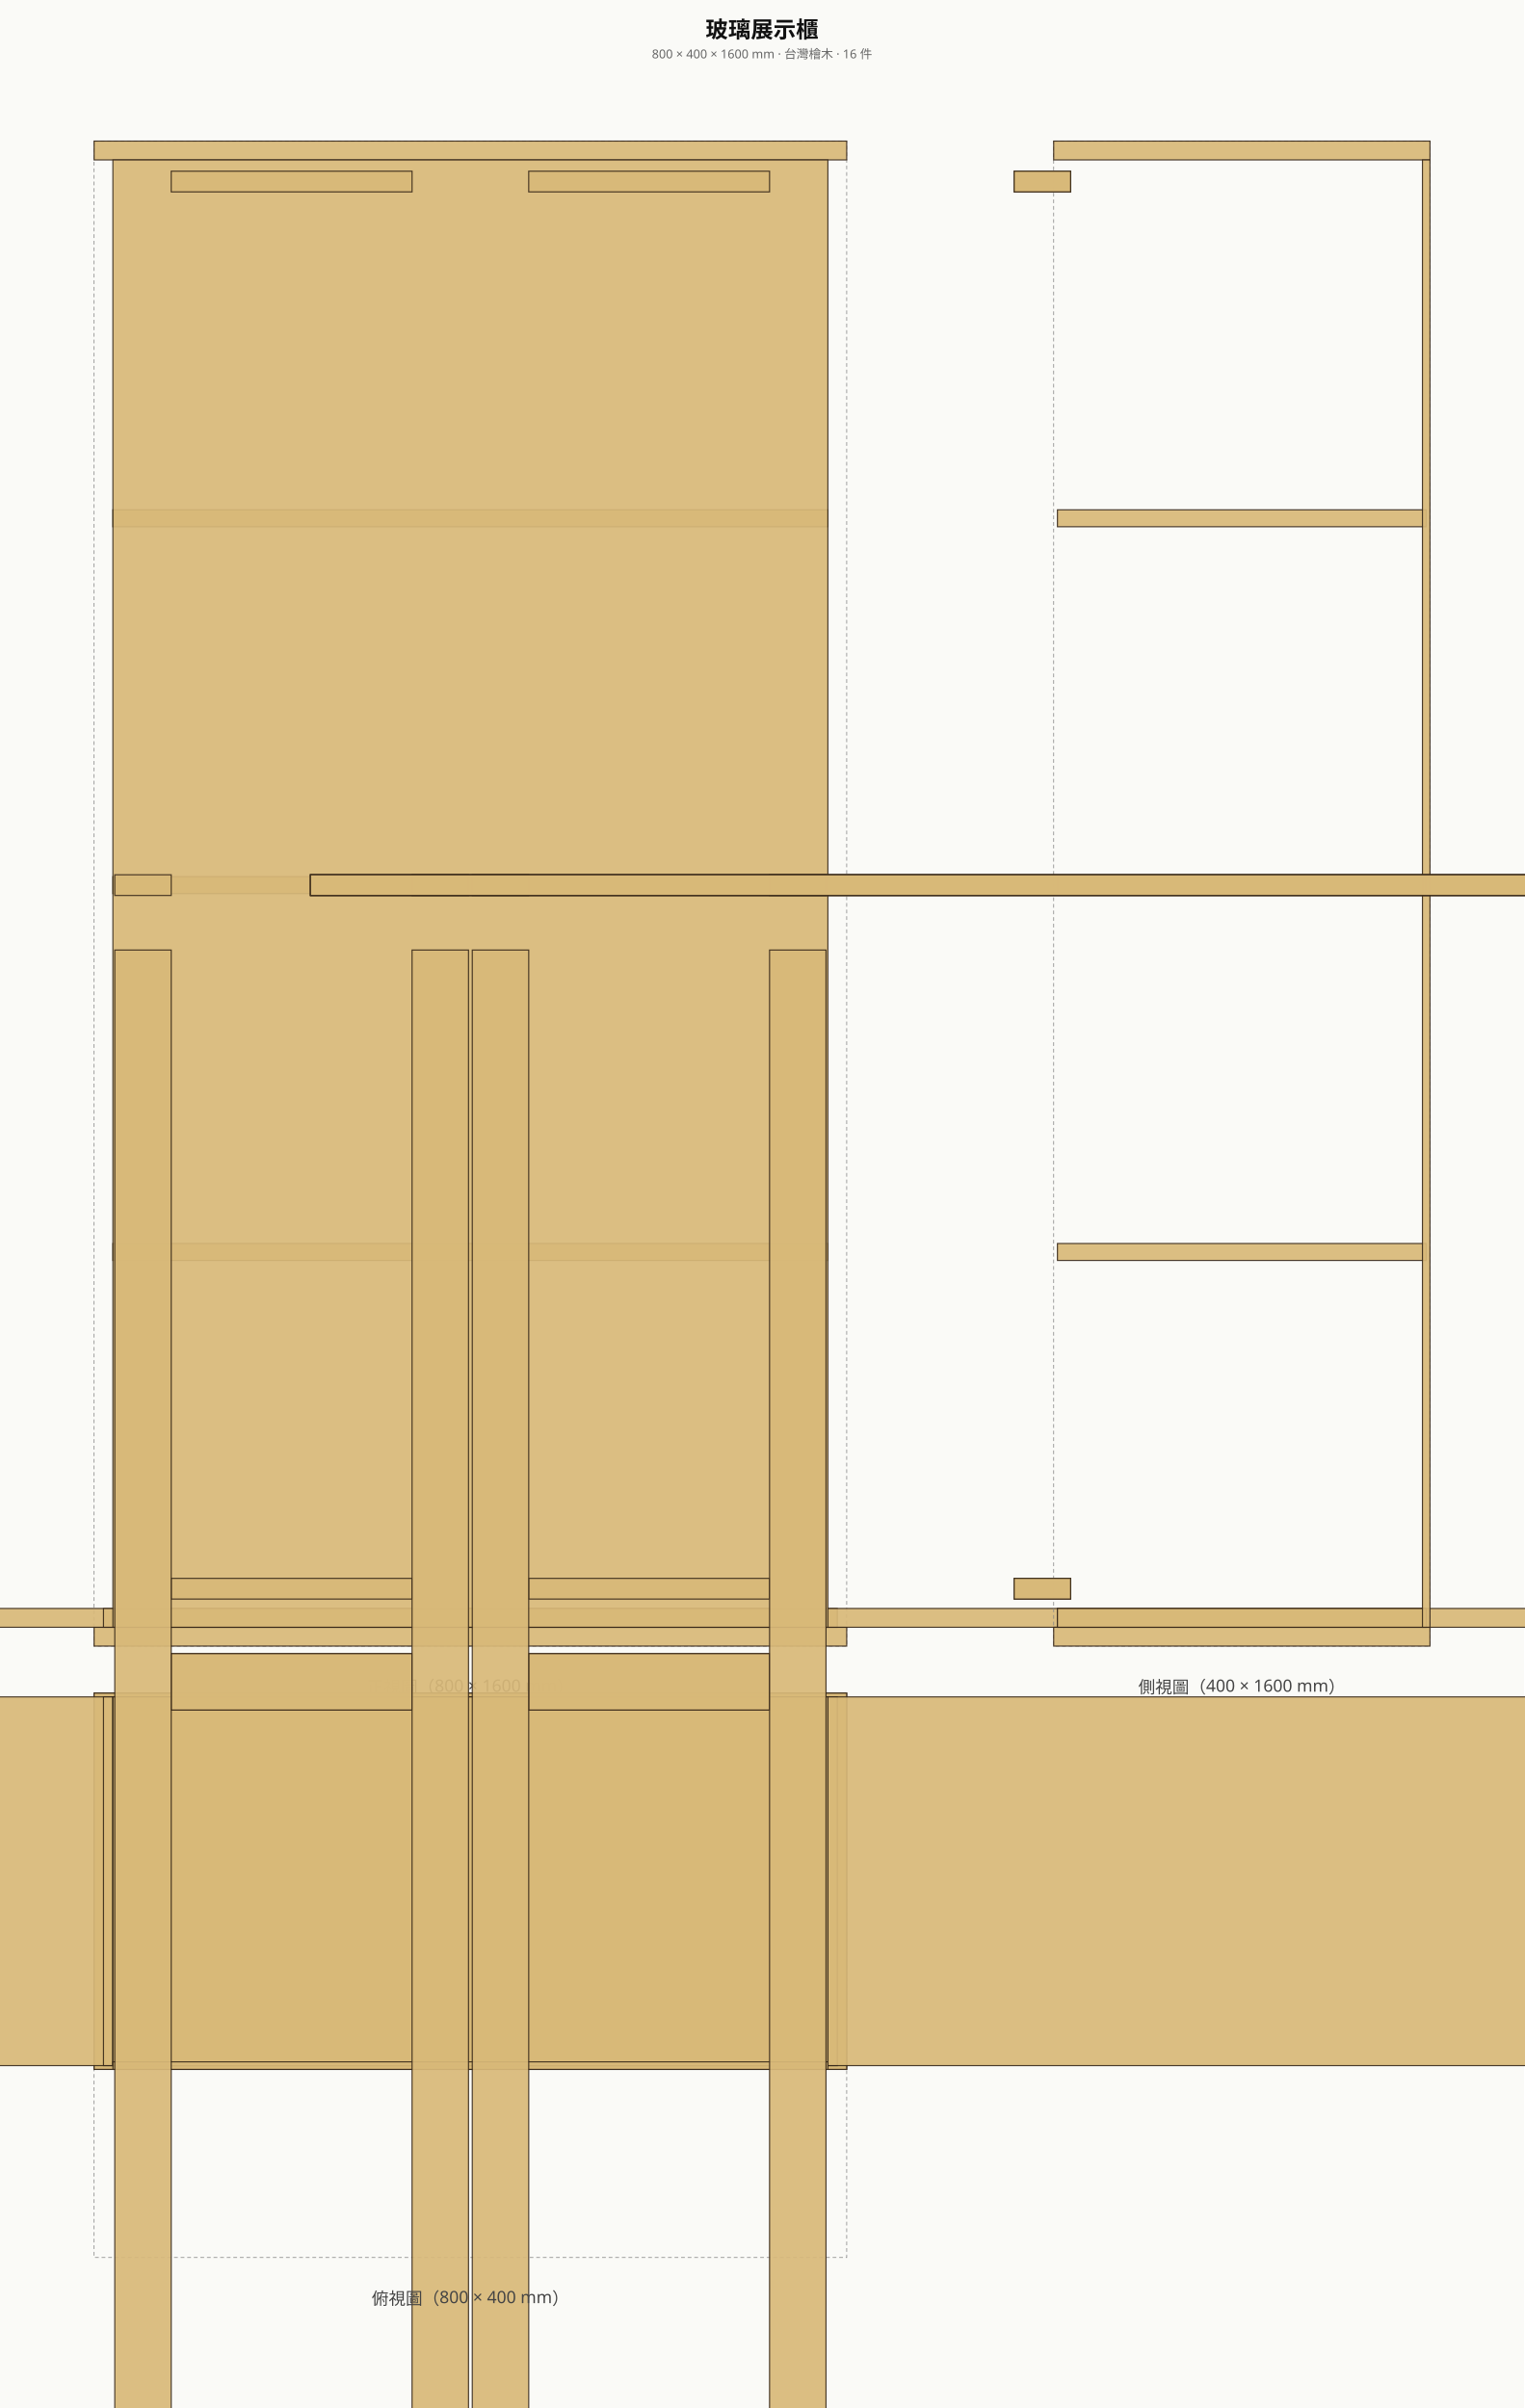
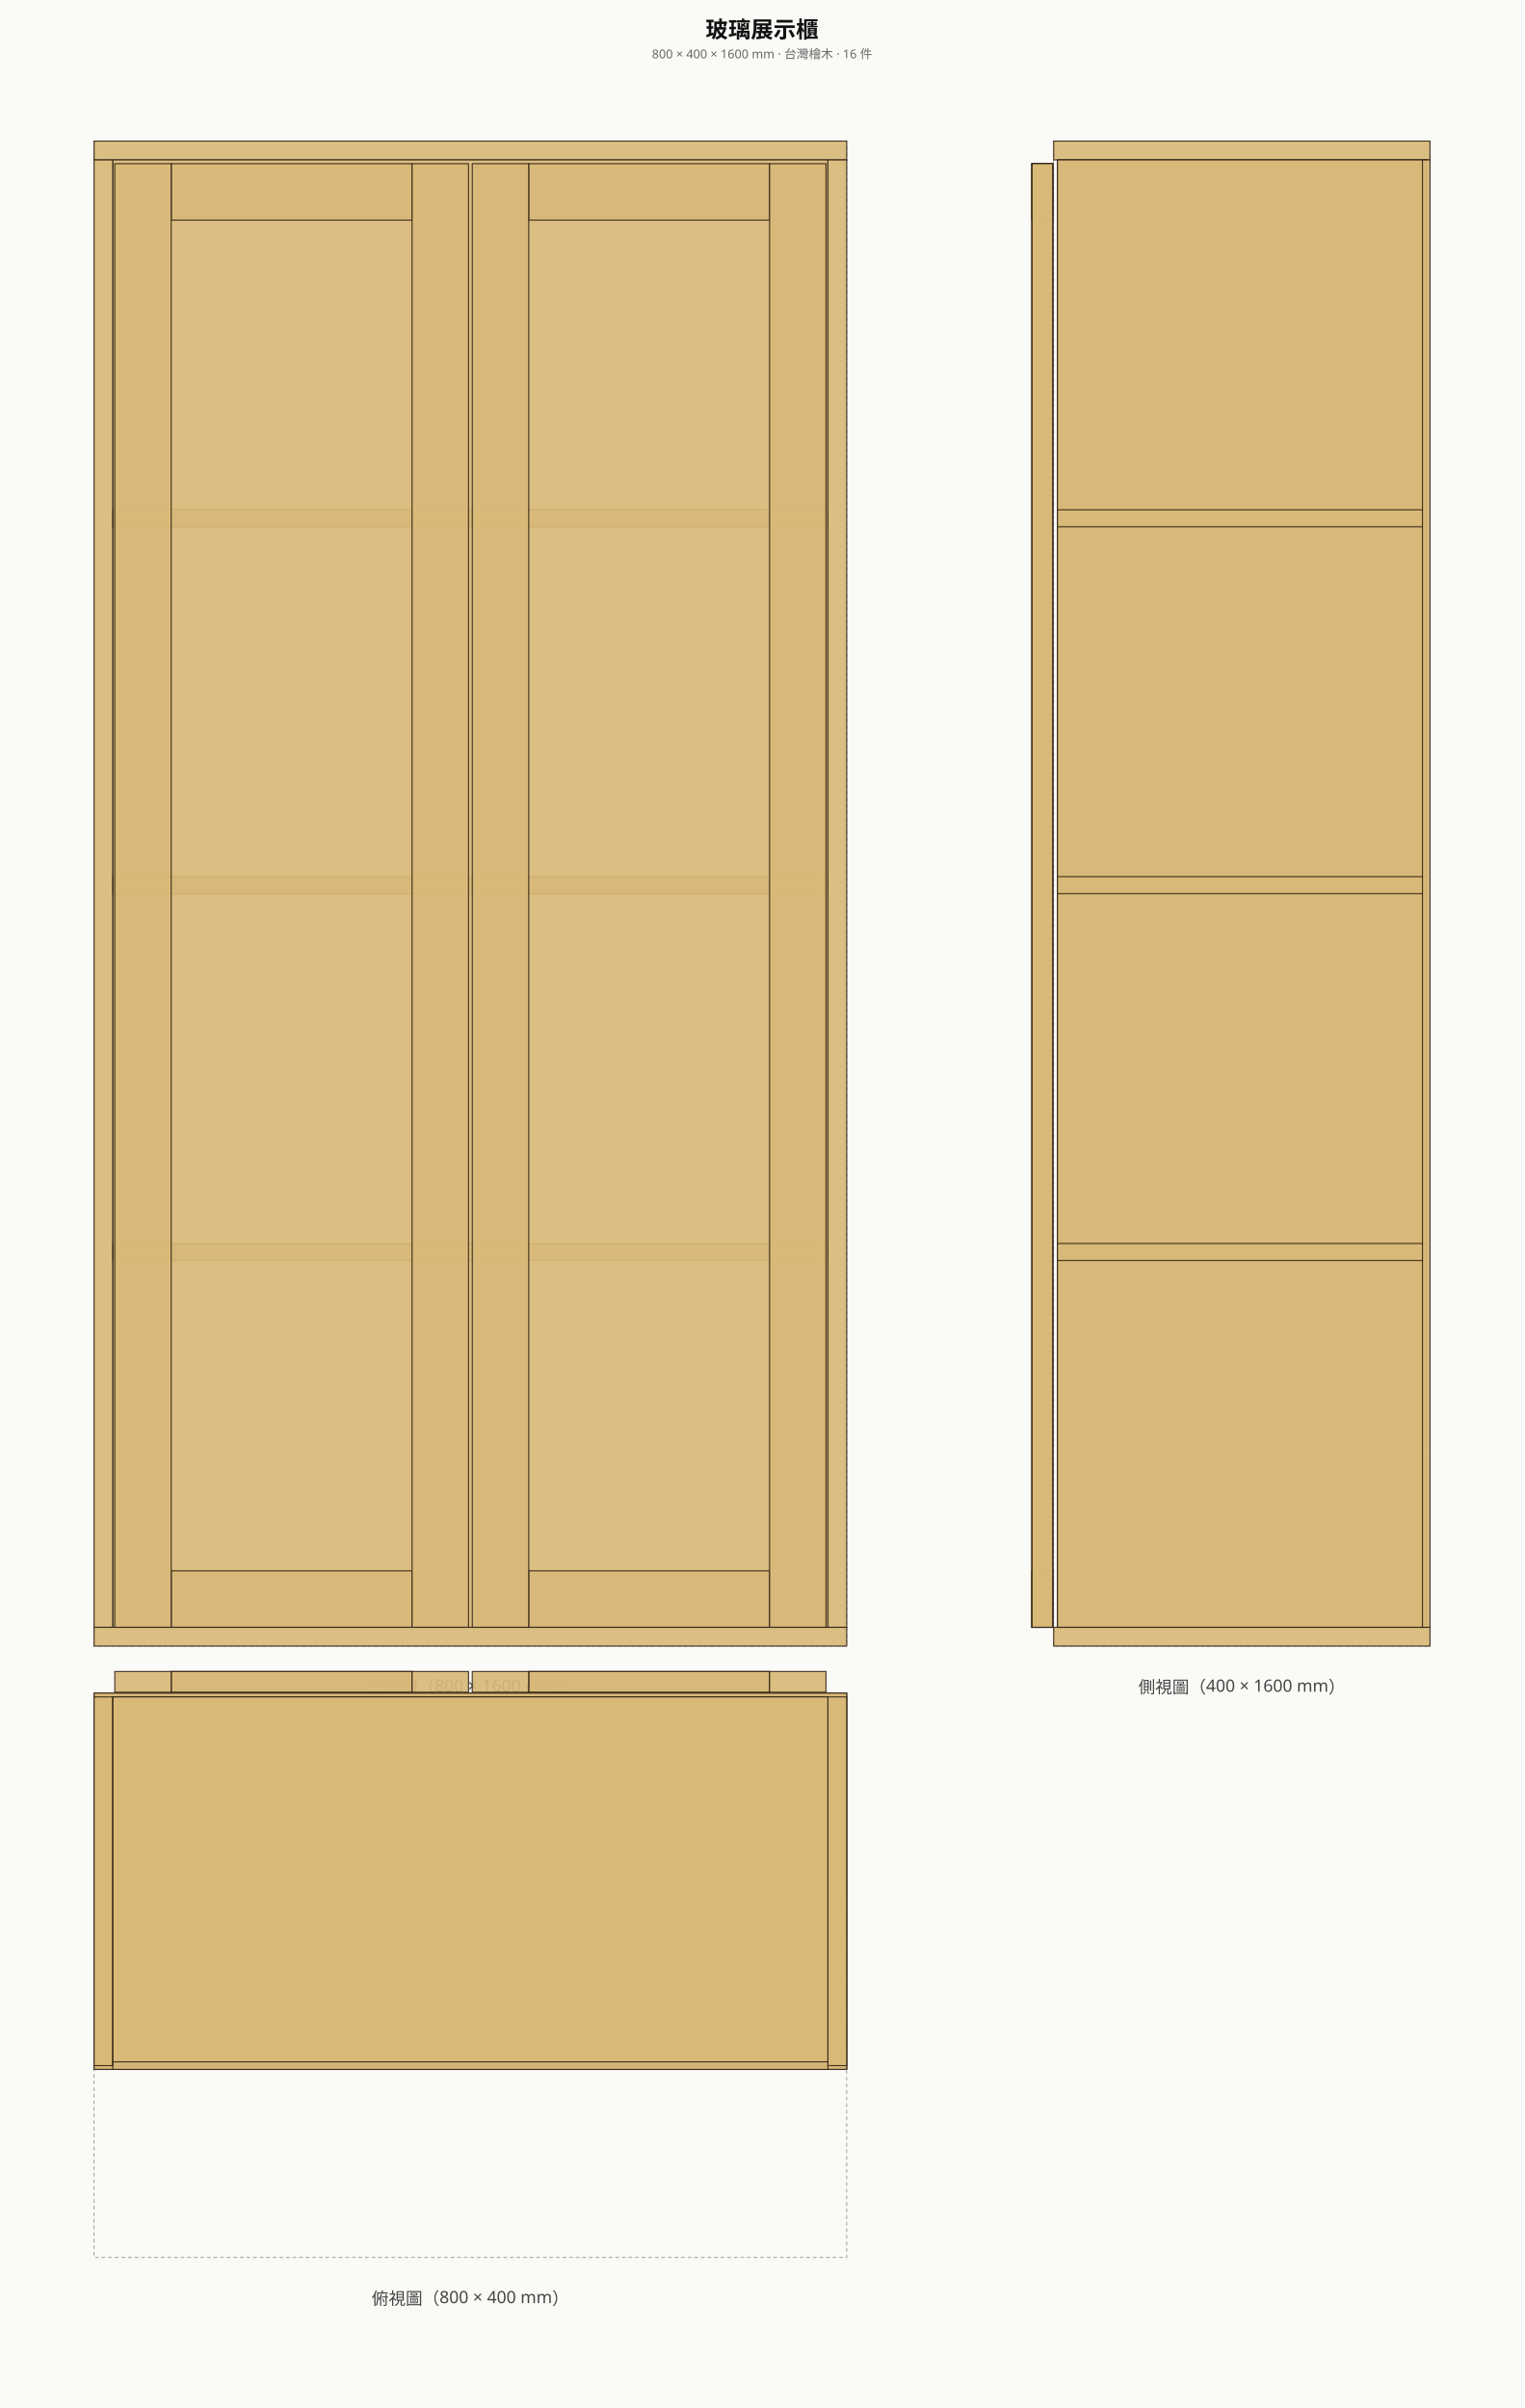
<svg xmlns="http://www.w3.org/2000/svg" viewBox="-20 -50 1620 2560" width="1620" height="2560">
  <rect x="-20" y="-50" width="1620" height="2560" fill="#fafaf7" />
  <text x="790" y="-10" text-anchor="middle" font-size="24" font-weight="700" fill="#111" font-family="sans-serif">玻璃展示櫃</text>
  <text x="790" y="12" text-anchor="middle" font-size="13" fill="#666" font-family="sans-serif">800 × 400 × 1600 mm · 台灣檜木 · 16 件</text>
  <g transform="translate(480, 100)">
    <rect x="-400.0" y="0" width="800.0" height="1600.0" fill="none" stroke="#888" stroke-dasharray="4 3" stroke-width="0.8" />
    <rect x="-400.0" y="0.0" width="800.0" height="20.0" fill="#d8b878" stroke="#3a2a1a" stroke-width="1.2" opacity="0.92" />
    <rect x="-400.0" y="1580.0" width="800.0" height="20.0" fill="#d8b878" stroke="#3a2a1a" stroke-width="1.2" opacity="0.92" />
-     <rect x="-1170.0" y="1560.0" width="1560.0" height="20.0" fill="#d8b878" stroke="#3a2a1a" stroke-width="1.2" opacity="0.92" />
-     <rect x="-390.0" y="1560.0" width="1560.0" height="20.0" fill="#d8b878" stroke="#3a2a1a" stroke-width="1.2" opacity="0.92" />
+     <rect x="-400.0" y="20.0" width="20.0" height="1560.0" fill="#d8b878" stroke="#3a2a1a" stroke-width="1.2" opacity="0.92" />
+     <rect x="380.0" y="20.0" width="20.0" height="1560.0" fill="#d8b878" stroke="#3a2a1a" stroke-width="1.2" opacity="0.92" />
    <rect x="-380.0" y="1172.0" width="760.0" height="18.0" fill="#d8b878" stroke="#3a2a1a" stroke-width="1.2" opacity="0.92" />
    <rect x="-380.0" y="782.0" width="760.0" height="18.0" fill="#d8b878" stroke="#3a2a1a" stroke-width="1.2" opacity="0.92" />
    <rect x="-380.0" y="392.0" width="760.0" height="18.0" fill="#d8b878" stroke="#3a2a1a" stroke-width="1.2" opacity="0.92" />
    <rect x="-380.0" y="20.0" width="760.0" height="1560.0" fill="#d8b878" stroke="#3a2a1a" stroke-width="1.2" opacity="0.92" />
-     <rect x="-318.0" y="32.0" width="256.0" height="22.0" fill="#d8b878" stroke="#3a2a1a" stroke-width="1.2" opacity="0.92" />
-     <rect x="-318.0" y="1528.0" width="256.0" height="22.0" fill="#d8b878" stroke="#3a2a1a" stroke-width="1.2" opacity="0.92" />
-     <rect x="-378.0" y="780.0" width="60.0" height="22.0" fill="#d8b878" stroke="#3a2a1a" stroke-width="1.2" opacity="0.92" />
-     <rect x="-62.0" y="780.0" width="60.0" height="22.0" fill="#d8b878" stroke="#3a2a1a" stroke-width="1.2" opacity="0.92" />
-     <rect x="62.0" y="32.0" width="256.0" height="22.0" fill="#d8b878" stroke="#3a2a1a" stroke-width="1.2" opacity="0.92" />
-     <rect x="62.0" y="1528.0" width="256.0" height="22.0" fill="#d8b878" stroke="#3a2a1a" stroke-width="1.2" opacity="0.92" />
-     <rect x="2.0" y="780.0" width="60.0" height="22.0" fill="#d8b878" stroke="#3a2a1a" stroke-width="1.2" opacity="0.92" />
-     <rect x="318.0" y="780.0" width="60.0" height="22.0" fill="#d8b878" stroke="#3a2a1a" stroke-width="1.2" opacity="0.92" />
+     <rect x="-318.0" y="24.0" width="256.0" height="60.0" fill="#d8b878" stroke="#3a2a1a" stroke-width="1.2" opacity="0.92" />
+     <rect x="-318.0" y="1520.0" width="256.0" height="60.0" fill="#d8b878" stroke="#3a2a1a" stroke-width="1.2" opacity="0.92" />
+     <rect x="-378.0" y="24.0" width="60.0" height="1556.0" fill="#d8b878" stroke="#3a2a1a" stroke-width="1.2" opacity="0.92" />
+     <rect x="-62.0" y="24.0" width="60.0" height="1556.0" fill="#d8b878" stroke="#3a2a1a" stroke-width="1.2" opacity="0.92" />
+     <rect x="62.0" y="24.0" width="256.0" height="60.0" fill="#d8b878" stroke="#3a2a1a" stroke-width="1.2" opacity="0.92" />
+     <rect x="62.0" y="1520.0" width="256.0" height="60.0" fill="#d8b878" stroke="#3a2a1a" stroke-width="1.2" opacity="0.92" />
+     <rect x="2.0" y="24.0" width="60.0" height="1556.0" fill="#d8b878" stroke="#3a2a1a" stroke-width="1.2" opacity="0.92" />
+     <rect x="318.0" y="24.0" width="60.0" height="1556.0" fill="#d8b878" stroke="#3a2a1a" stroke-width="1.2" opacity="0.92" />
    <text x="0" y="1650.0" text-anchor="middle" font-size="18" fill="#444" font-family="sans-serif">正視圖（800 × 1600 mm）</text>
  </g>
  <g transform="translate(1300, 100)">
    <rect x="-200.0" y="0" width="400.0" height="1600.0" fill="none" stroke="#888" stroke-dasharray="4 3" stroke-width="0.8" />
    <rect x="-200.0" y="0.0" width="400.0" height="20.0" fill="#d8b878" stroke="#3a2a1a" stroke-width="1.2" opacity="0.92" />
    <rect x="-200.0" y="1580.0" width="400.0" height="20.0" fill="#d8b878" stroke="#3a2a1a" stroke-width="1.2" opacity="0.92" />
-     <rect x="-196.0" y="1560.0" width="392.0" height="20.0" fill="#d8b878" stroke="#3a2a1a" stroke-width="1.2" opacity="0.92" />
-     <rect x="-196.0" y="1560.0" width="392.0" height="20.0" fill="#d8b878" stroke="#3a2a1a" stroke-width="1.2" opacity="0.92" />
+     <rect x="-196.0" y="20.0" width="392.0" height="1560.0" fill="#d8b878" stroke="#3a2a1a" stroke-width="1.2" opacity="0.92" />
+     <rect x="-196.0" y="20.0" width="392.0" height="1560.0" fill="#d8b878" stroke="#3a2a1a" stroke-width="1.2" opacity="0.92" />
    <rect x="-196.0" y="1172.0" width="392.0" height="18.0" fill="#d8b878" stroke="#3a2a1a" stroke-width="1.2" opacity="0.92" />
    <rect x="-196.0" y="782.0" width="392.0" height="18.0" fill="#d8b878" stroke="#3a2a1a" stroke-width="1.2" opacity="0.92" />
    <rect x="-196.0" y="392.0" width="392.0" height="18.0" fill="#d8b878" stroke="#3a2a1a" stroke-width="1.2" opacity="0.92" />
    <rect x="192.0" y="20.0" width="8.0" height="1560.0" fill="#d8b878" stroke="#3a2a1a" stroke-width="1.2" opacity="0.92" />
-     <rect x="-242.0" y="32.0" width="60.0" height="22.0" fill="#d8b878" stroke="#3a2a1a" stroke-width="1.2" opacity="0.92" />
-     <rect x="-242.0" y="1528.0" width="60.0" height="22.0" fill="#d8b878" stroke="#3a2a1a" stroke-width="1.2" opacity="0.92" />
-     <rect x="-990.0" y="780.0" width="1556.0" height="22.0" fill="#d8b878" stroke="#3a2a1a" stroke-width="1.2" opacity="0.92" />
-     <rect x="-990.0" y="780.0" width="1556.0" height="22.0" fill="#d8b878" stroke="#3a2a1a" stroke-width="1.2" opacity="0.92" />
-     <rect x="-242.0" y="32.0" width="60.0" height="22.0" fill="#d8b878" stroke="#3a2a1a" stroke-width="1.2" opacity="0.92" />
-     <rect x="-242.0" y="1528.0" width="60.0" height="22.0" fill="#d8b878" stroke="#3a2a1a" stroke-width="1.2" opacity="0.92" />
-     <rect x="-990.0" y="780.0" width="1556.0" height="22.0" fill="#d8b878" stroke="#3a2a1a" stroke-width="1.2" opacity="0.92" />
-     <rect x="-990.0" y="780.0" width="1556.0" height="22.0" fill="#d8b878" stroke="#3a2a1a" stroke-width="1.2" opacity="0.92" />
+     <rect x="-223.0" y="24.0" width="22.0" height="60.0" fill="#d8b878" stroke="#3a2a1a" stroke-width="1.2" opacity="0.92" />
+     <rect x="-223.0" y="1520.0" width="22.0" height="60.0" fill="#d8b878" stroke="#3a2a1a" stroke-width="1.2" opacity="0.92" />
+     <rect x="-223.0" y="24.0" width="22.0" height="1556.0" fill="#d8b878" stroke="#3a2a1a" stroke-width="1.2" opacity="0.92" />
+     <rect x="-223.0" y="24.0" width="22.0" height="1556.0" fill="#d8b878" stroke="#3a2a1a" stroke-width="1.2" opacity="0.92" />
+     <rect x="-223.0" y="24.0" width="22.0" height="60.0" fill="#d8b878" stroke="#3a2a1a" stroke-width="1.2" opacity="0.92" />
+     <rect x="-223.0" y="1520.0" width="22.0" height="60.0" fill="#d8b878" stroke="#3a2a1a" stroke-width="1.2" opacity="0.92" />
+     <rect x="-223.0" y="24.0" width="22.0" height="1556.0" fill="#d8b878" stroke="#3a2a1a" stroke-width="1.2" opacity="0.92" />
+     <rect x="-223.0" y="24.0" width="22.0" height="1556.0" fill="#d8b878" stroke="#3a2a1a" stroke-width="1.2" opacity="0.92" />
    <text x="0" y="1650.0" text-anchor="middle" font-size="18" fill="#444" font-family="sans-serif">側視圖（400 × 1600 mm）</text>
  </g>
  <g transform="translate(480, 1950)">
    <rect x="-400.0" y="0" width="800.0" height="400.0" fill="none" stroke="#888" stroke-dasharray="4 3" stroke-width="0.8" />
    <rect x="-400.0" y="-200.0" width="800.0" height="400.0" fill="#d8b878" stroke="#3a2a1a" stroke-width="1.2" opacity="0.92" />
    <rect x="-400.0" y="-200.0" width="800.0" height="400.0" fill="#d8b878" stroke="#3a2a1a" stroke-width="1.2" opacity="0.92" />
-     <rect x="-1170.0" y="-196.0" width="1560.0" height="392.0" fill="#d8b878" stroke="#3a2a1a" stroke-width="1.2" opacity="0.92" />
-     <rect x="-390.0" y="-196.0" width="1560.0" height="392.0" fill="#d8b878" stroke="#3a2a1a" stroke-width="1.2" opacity="0.92" />
+     <rect x="-400.0" y="-196.0" width="20.0" height="392.0" fill="#d8b878" stroke="#3a2a1a" stroke-width="1.2" opacity="0.92" />
+     <rect x="380.0" y="-196.0" width="20.0" height="392.0" fill="#d8b878" stroke="#3a2a1a" stroke-width="1.2" opacity="0.92" />
    <rect x="-380.0" y="-196.0" width="760.0" height="392.0" fill="#d8b878" stroke="#3a2a1a" stroke-width="1.2" opacity="0.92" />
    <rect x="-380.0" y="-196.0" width="760.0" height="392.0" fill="#d8b878" stroke="#3a2a1a" stroke-width="1.2" opacity="0.92" />
    <rect x="-380.0" y="-196.0" width="760.0" height="392.0" fill="#d8b878" stroke="#3a2a1a" stroke-width="1.2" opacity="0.92" />
    <rect x="-380.0" y="192.0" width="760.0" height="8.0" fill="#d8b878" stroke="#3a2a1a" stroke-width="1.2" opacity="0.92" />
-     <rect x="-318.0" y="-242.0" width="256.0" height="60.0" fill="#d8b878" stroke="#3a2a1a" stroke-width="1.2" opacity="0.92" />
-     <rect x="-318.0" y="-242.0" width="256.0" height="60.0" fill="#d8b878" stroke="#3a2a1a" stroke-width="1.2" opacity="0.92" />
-     <rect x="-378.0" y="-990.0" width="60.0" height="1556.0" fill="#d8b878" stroke="#3a2a1a" stroke-width="1.2" opacity="0.92" />
-     <rect x="-62.0" y="-990.0" width="60.0" height="1556.0" fill="#d8b878" stroke="#3a2a1a" stroke-width="1.2" opacity="0.92" />
-     <rect x="62.0" y="-242.0" width="256.0" height="60.0" fill="#d8b878" stroke="#3a2a1a" stroke-width="1.2" opacity="0.92" />
-     <rect x="62.0" y="-242.0" width="256.0" height="60.0" fill="#d8b878" stroke="#3a2a1a" stroke-width="1.2" opacity="0.92" />
-     <rect x="2.0" y="-990.0" width="60.0" height="1556.0" fill="#d8b878" stroke="#3a2a1a" stroke-width="1.2" opacity="0.92" />
-     <rect x="318.0" y="-990.0" width="60.0" height="1556.0" fill="#d8b878" stroke="#3a2a1a" stroke-width="1.2" opacity="0.92" />
+     <rect x="-318.0" y="-223.0" width="256.0" height="22.0" fill="#d8b878" stroke="#3a2a1a" stroke-width="1.2" opacity="0.92" />
+     <rect x="-318.0" y="-223.0" width="256.0" height="22.0" fill="#d8b878" stroke="#3a2a1a" stroke-width="1.2" opacity="0.92" />
+     <rect x="-378.0" y="-223.0" width="60.0" height="22.0" fill="#d8b878" stroke="#3a2a1a" stroke-width="1.2" opacity="0.92" />
+     <rect x="-62.0" y="-223.0" width="60.0" height="22.0" fill="#d8b878" stroke="#3a2a1a" stroke-width="1.2" opacity="0.92" />
+     <rect x="62.0" y="-223.0" width="256.0" height="22.0" fill="#d8b878" stroke="#3a2a1a" stroke-width="1.2" opacity="0.92" />
+     <rect x="62.0" y="-223.0" width="256.0" height="22.0" fill="#d8b878" stroke="#3a2a1a" stroke-width="1.2" opacity="0.92" />
+     <rect x="2.0" y="-223.0" width="60.0" height="22.0" fill="#d8b878" stroke="#3a2a1a" stroke-width="1.2" opacity="0.92" />
+     <rect x="318.0" y="-223.0" width="60.0" height="22.0" fill="#d8b878" stroke="#3a2a1a" stroke-width="1.2" opacity="0.92" />
    <text x="0" y="450.0" text-anchor="middle" font-size="18" fill="#444" font-family="sans-serif">俯視圖（800 × 400 mm）</text>
  </g>
</svg>
